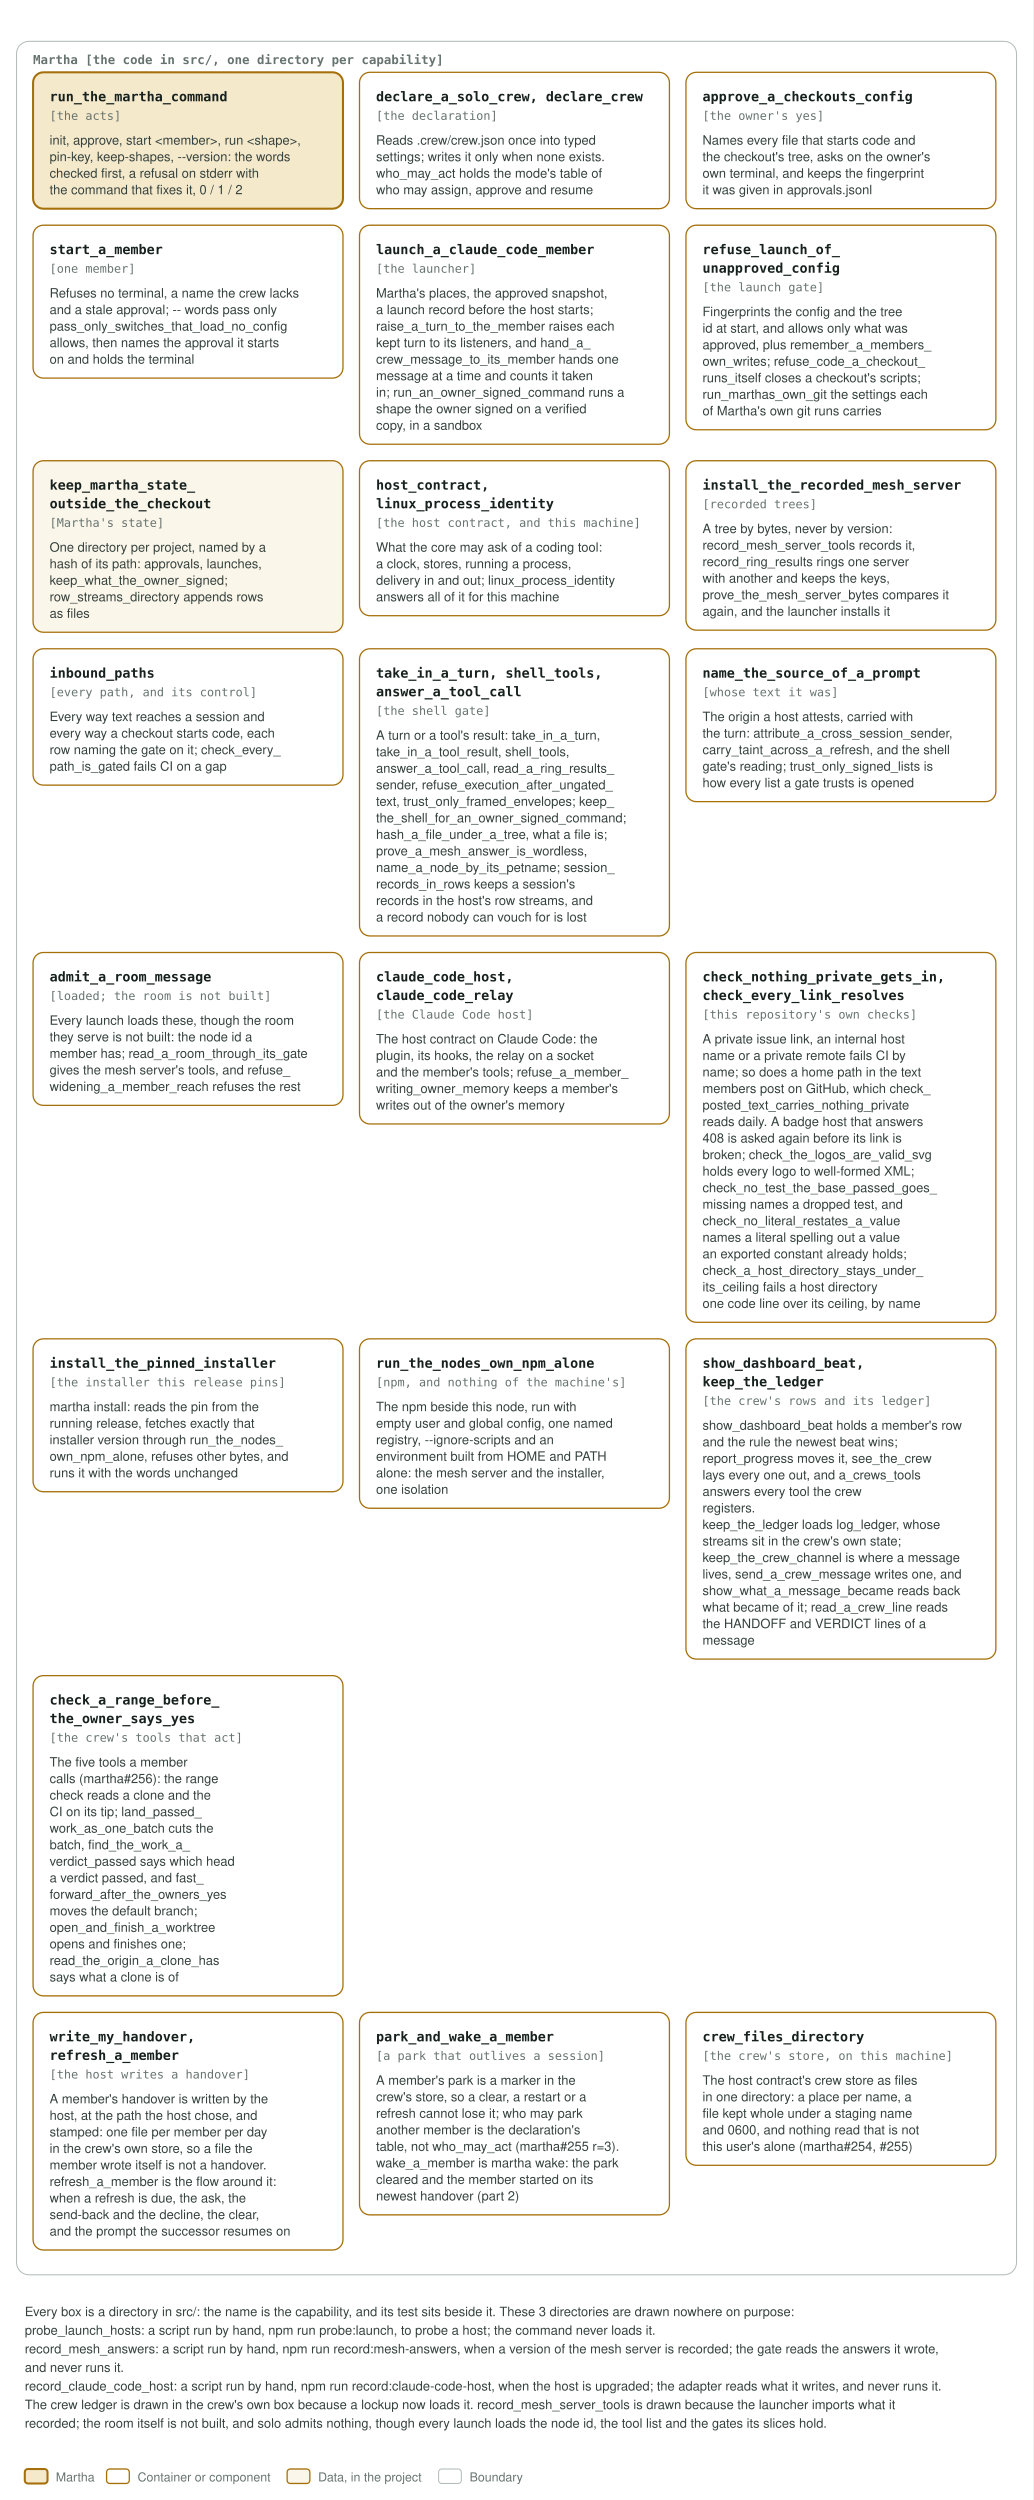
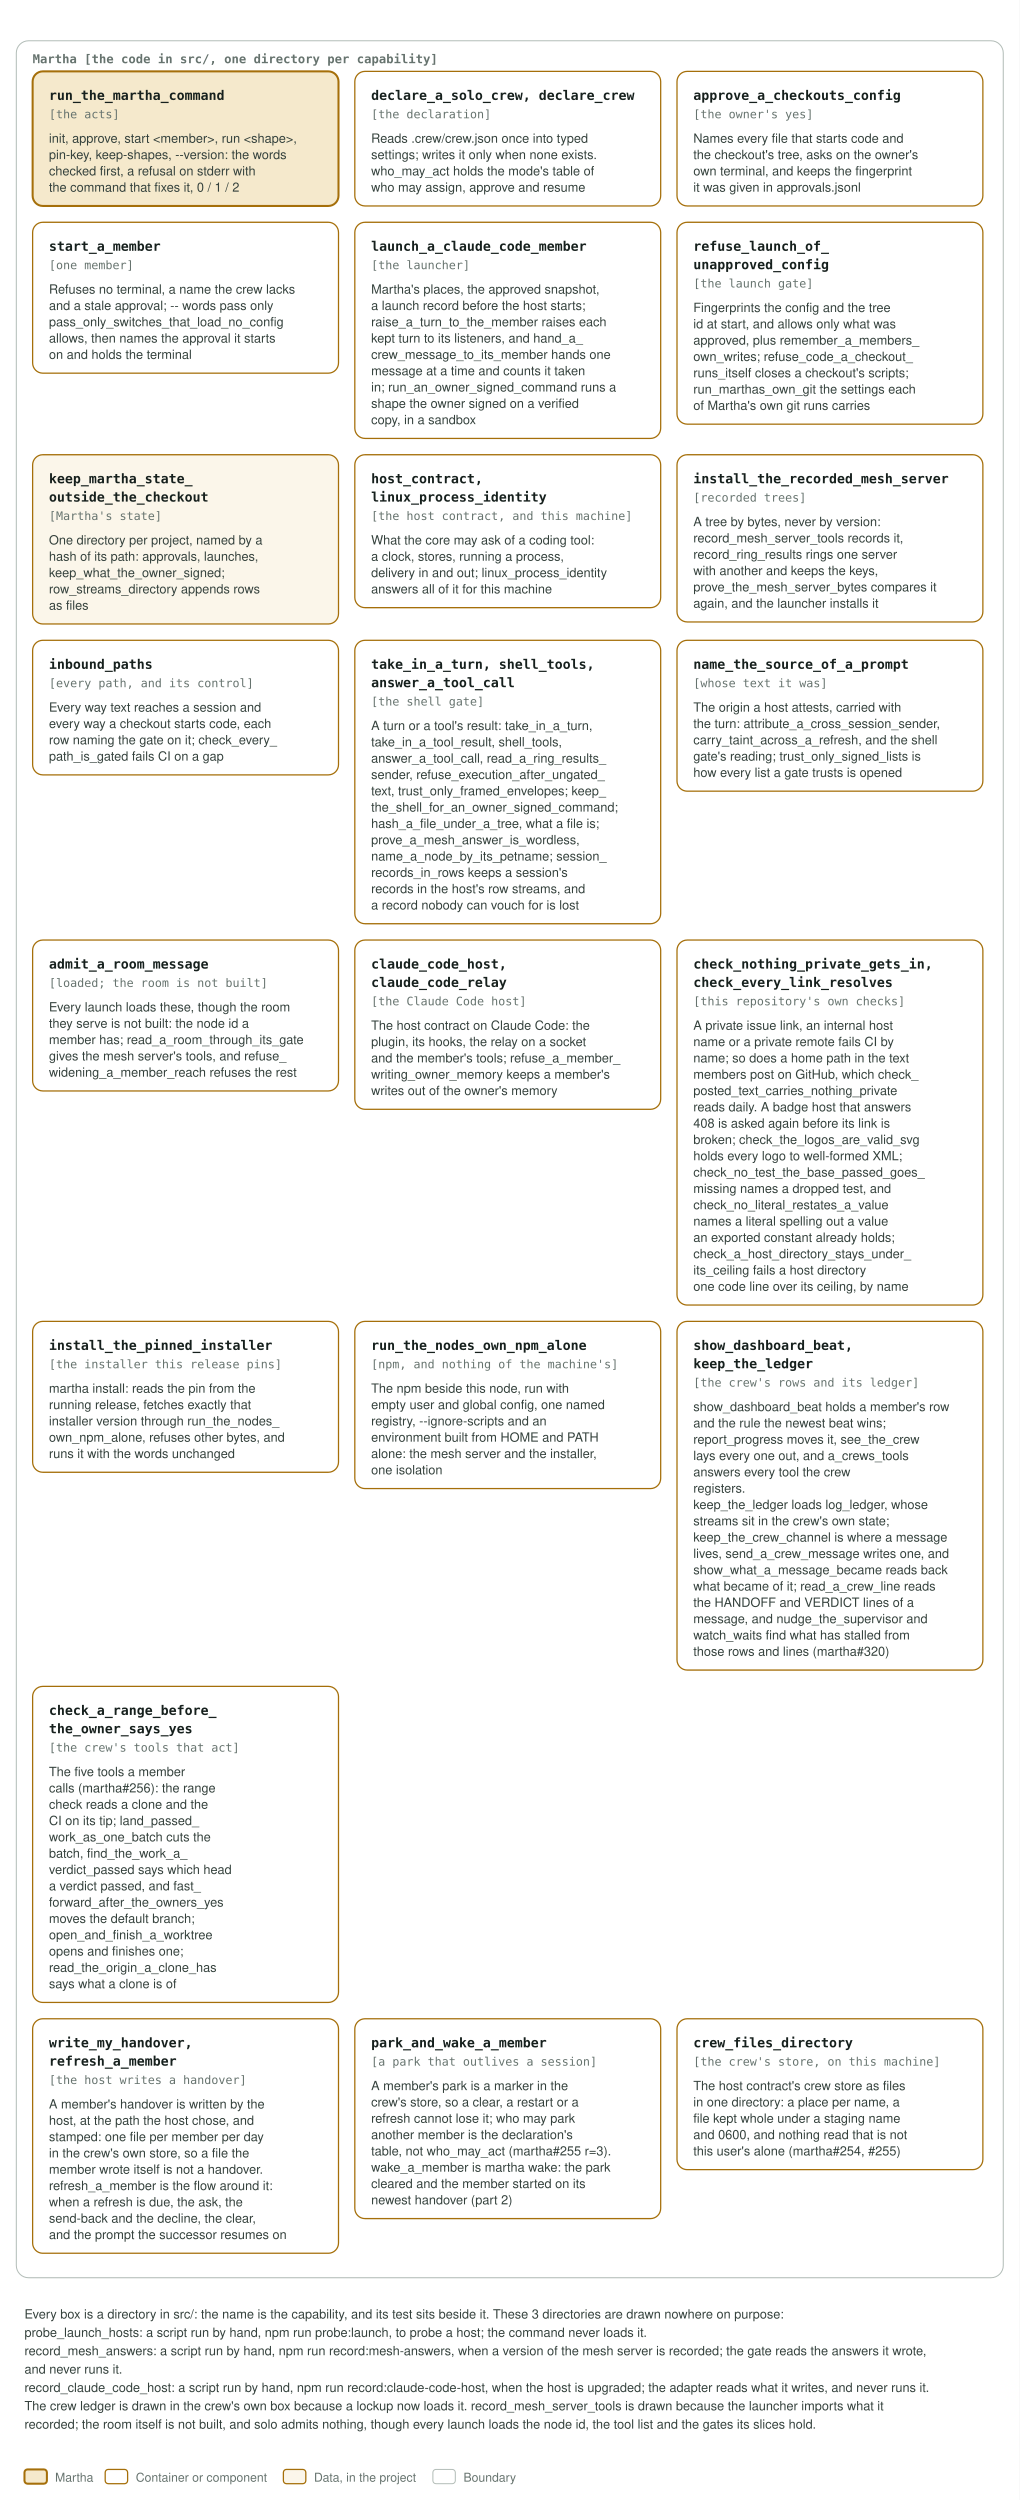
- <svg xmlns="http://www.w3.org/2000/svg" viewBox="0 0 1000 2420" role="img" aria-label="Martha components">
+ <svg xmlns="http://www.w3.org/2000/svg" viewBox="0 0 1000 2452" role="img" aria-label="Martha components">
  <style>
.t-name { font-family: "Atkinson Hyperlegible", "Segoe UI", system-ui, -apple-system, Helvetica, Arial, sans-serif; font-size: 15px; font-weight: 700; }
.t-desc { font-family: "Atkinson Hyperlegible", "Segoe UI", system-ui, -apple-system, Helvetica, Arial, sans-serif; font-size: 12.5px; }
.t-rel { font-family: "Atkinson Hyperlegible", "Segoe UI", system-ui, -apple-system, Helvetica, Arial, sans-serif; font-size: 11.5px; paint-order: stroke; stroke-width: 4px; stroke-linejoin: round; }
.t-code { font-family: "JetBrains Mono", ui-monospace, Menlo, Consolas, monospace; font-size: 13px; font-weight: 600; }
.t-type { font-family: "JetBrains Mono", ui-monospace, Menlo, Consolas, monospace; font-size: 11.5px; }
.t-bound { font-family: "JetBrains Mono", ui-monospace, Menlo, Consolas, monospace; font-size: 12px; font-weight: 600; }
.t-leg { font-family: "Atkinson Hyperlegible", "Segoe UI", system-ui, -apple-system, Helvetica, Arial, sans-serif; font-size: 12px; }
.edge { fill: none; stroke-width: 1.25; }
.edge-team { fill: none; stroke-width: 1.25; stroke-dasharray: 5 4; }
.bg { fill: #FFFFFF; }
.b-sys { fill: #F5E9CC; stroke: #A56F0A; stroke-width: 2; }
.b-per { fill: #E3EBF2; stroke: #3B5B7A; stroke-width: 1.25; }
.b-mac { fill: #E6E4EE; stroke: #5E5A78; stroke-width: 1.25; stroke-dasharray: 5 4; }
.b-ext { fill: #ECEFED; stroke: #8A9791; stroke-width: 1.25; }
.b-cmp { fill: #FFFFFF; stroke: #A56F0A; stroke-width: 1.25; }
.b-dat { fill: #FBF6EA; stroke: #A56F0A; stroke-width: 1.25; }
.b-team { fill: #FFFFFF; stroke: #5E5A78; stroke-width: 1.25; stroke-dasharray: 5 4; }
.b-later { fill: #F3F4F3; stroke: #8A9791; stroke-width: 1.25; stroke-dasharray: 5 4; }
.bound { fill: none; stroke: #B3BDB8; stroke-width: 1; }
.head { fill: #3B5B7A; }
.t-name, .t-code { fill: #16201D; }
.t-type, .t-bound, .t-leg { fill: #66736E; }
.t-desc { fill: #34413C; }
.t-rel { fill: #66736E; stroke: #FFFFFF; }
.edge, .edge-team { stroke: #8A9791; }
.arrowhead { fill: #8A9791; }
@media (prefers-color-scheme: dark) {
.bg { fill: #171F1C; }
.b-sys { fill: #3A2E13; stroke: #E3AA3C; }
.b-per { fill: #1D2A36; stroke: #8EB4D8; }
.b-mac { fill: #26243A; stroke: #A9A4C8; }
.b-ext { fill: #1C2421; stroke: #7D8B85; }
.b-cmp { fill: #171F1C; stroke: #E3AA3C; }
.b-dat { fill: #2A2414; stroke: #E3AA3C; }
.b-team { fill: #171F1C; stroke: #A9A4C8; }
.b-later { fill: #1C2421; stroke: #7D8B85; }
.bound { stroke: #4A5752; }
.head { fill: #8EB4D8; }
.t-name, .t-code { fill: #E6ECE9; }
.t-type, .t-bound, .t-leg { fill: #93A09A; }
.t-desc { fill: #C3CDC8; }
.t-rel { fill: #93A09A; stroke: #171F1C; }
.edge, .edge-team { stroke: #7D8B85; }
.arrowhead { fill: #7D8B85; }
}
</style>
  <defs>
    <marker id="a" viewBox="0 0 10 10" refX="9" refY="5" markerWidth="7" markerHeight="7" orient="auto-start-reverse">
      <path class="arrowhead" d="M0 0L10 5L0 10z" />
    </marker>
  </defs>
-   <rect class="bg" x="0" y="0" width="1000" height="2420" />
+   <rect class="bg" x="0" y="0" width="1000" height="2452" />
  <rect class="b-sys" x="32" y="70" width="300" height="132" rx="10" />
  <text class="t-code" x="48" y="98">run_the_martha_command</text>
  <text class="t-type" x="48" y="116">[the acts]</text>
  <text class="t-desc" x="48" y="140">init, approve, start &lt;member&gt;, run &lt;shape&gt;,</text>
  <text class="t-desc" x="48" y="156">pin-key, keep-shapes, --version: the words</text>
  <text class="t-desc" x="48" y="172">checked first, a refusal on stderr with</text>
  <text class="t-desc" x="48" y="188">the command that fixes it, 0 / 1 / 2</text>
  <rect class="b-cmp" x="348" y="70" width="300" height="132" rx="10" />
  <text class="t-code" x="364" y="98">declare_a_solo_crew, declare_crew</text>
  <text class="t-type" x="364" y="116">[the declaration]</text>
  <text class="t-desc" x="364" y="140">Reads .crew/crew.json once into typed</text>
  <text class="t-desc" x="364" y="156">settings; writes it only when none exists.</text>
  <text class="t-desc" x="364" y="172">who_may_act holds the mode's table of</text>
  <text class="t-desc" x="364" y="188">who may assign, approve and resume</text>
  <rect class="b-cmp" x="664" y="70" width="300" height="132" rx="10" />
  <text class="t-code" x="680" y="98">approve_a_checkouts_config</text>
  <text class="t-type" x="680" y="116">[the owner's yes]</text>
  <text class="t-desc" x="680" y="140">Names every file that starts code and</text>
  <text class="t-desc" x="680" y="156">the checkout's tree, asks on the owner's</text>
  <text class="t-desc" x="680" y="172">own terminal, and keeps the fingerprint</text>
  <text class="t-desc" x="680" y="188">it was given in approvals.jsonl</text>
  <rect class="b-cmp" x="32" y="218" width="300" height="148" rx="10" />
  <text class="t-code" x="48" y="246">start_a_member</text>
  <text class="t-type" x="48" y="264">[one member]</text>
  <text class="t-desc" x="48" y="288">Refuses no terminal, a name the crew lacks</text>
  <text class="t-desc" x="48" y="304">and a stale approval; -- words pass only</text>
  <text class="t-desc" x="48" y="320">pass_only_switches_that_load_no_config</text>
  <text class="t-desc" x="48" y="336">allows, then names the approval it starts</text>
  <text class="t-desc" x="48" y="352">on and holds the terminal</text>
  <rect class="b-cmp" x="348" y="218" width="300" height="212" rx="10" />
  <text class="t-code" x="364" y="246">launch_a_claude_code_member</text>
  <text class="t-type" x="364" y="264">[the launcher]</text>
  <text class="t-desc" x="364" y="288">Martha's places, the approved snapshot,</text>
  <text class="t-desc" x="364" y="304">a launch record before the host starts;</text>
  <text class="t-desc" x="364" y="320">raise_a_turn_to_the_member raises each</text>
  <text class="t-desc" x="364" y="336">kept turn to its listeners, and hand_a_</text>
  <text class="t-desc" x="364" y="352">crew_message_to_its_member hands one</text>
  <text class="t-desc" x="364" y="368">message at a time and counts it taken</text>
  <text class="t-desc" x="364" y="384">in; run_an_owner_signed_command runs a</text>
  <text class="t-desc" x="364" y="400">shape the owner signed on a verified</text>
  <text class="t-desc" x="364" y="416">copy, in a sandbox</text>
  <rect class="b-cmp" x="664" y="218" width="300" height="198" rx="10" />
  <text class="t-code" x="680" y="246">refuse_launch_of_</text>
  <text class="t-code" x="680" y="264">unapproved_config</text>
  <text class="t-type" x="680" y="282">[the launch gate]</text>
  <text class="t-desc" x="680" y="306">Fingerprints the config and the tree</text>
  <text class="t-desc" x="680" y="322">id at start, and allows only what was</text>
  <text class="t-desc" x="680" y="338">approved, plus remember_a_members_</text>
  <text class="t-desc" x="680" y="354">own_writes; refuse_code_a_checkout_</text>
  <text class="t-desc" x="680" y="370">runs_itself closes a checkout's scripts;</text>
  <text class="t-desc" x="680" y="386">run_marthas_own_git the settings each</text>
  <text class="t-desc" x="680" y="402">of Martha's own git runs carries</text>
  <rect class="b-dat" x="32" y="446" width="300" height="166" rx="10" />
  <text class="t-code" x="48" y="474">keep_martha_state_</text>
  <text class="t-code" x="48" y="492">outside_the_checkout</text>
  <text class="t-type" x="48" y="510">[Martha's state]</text>
  <text class="t-desc" x="48" y="534">One directory per project, named by a</text>
  <text class="t-desc" x="48" y="550">hash of its path: approvals, launches,</text>
  <text class="t-desc" x="48" y="566">keep_what_the_owner_signed;</text>
  <text class="t-desc" x="48" y="582">row_streams_directory appends rows</text>
  <text class="t-desc" x="48" y="598">as files</text>
  <rect class="b-cmp" x="348" y="446" width="300" height="150" rx="10" />
  <text class="t-code" x="364" y="474">host_contract,</text>
  <text class="t-code" x="364" y="492">linux_process_identity</text>
  <text class="t-type" x="364" y="510">[the host contract, and this machine]</text>
  <text class="t-desc" x="364" y="534">What the core may ask of a coding tool:</text>
  <text class="t-desc" x="364" y="550">a clock, stores, running a process,</text>
  <text class="t-desc" x="364" y="566">delivery in and out; linux_process_identity</text>
  <text class="t-desc" x="364" y="582">answers all of it for this machine</text>
  <rect class="b-cmp" x="664" y="446" width="300" height="164" rx="10" />
  <text class="t-code" x="680" y="474">install_the_recorded_mesh_server</text>
  <text class="t-type" x="680" y="492">[recorded trees]</text>
  <text class="t-desc" x="680" y="516">A tree by bytes, never by version:</text>
  <text class="t-desc" x="680" y="532">record_mesh_server_tools records it,</text>
  <text class="t-desc" x="680" y="548">record_ring_results rings one server</text>
  <text class="t-desc" x="680" y="564">with another and keeps the keys,</text>
  <text class="t-desc" x="680" y="580">prove_the_mesh_server_bytes compares it</text>
  <text class="t-desc" x="680" y="596">again, and the launcher installs it</text>
  <rect class="b-cmp" x="32" y="628" width="300" height="132" rx="10" />
  <text class="t-code" x="48" y="656">inbound_paths</text>
  <text class="t-type" x="48" y="674">[every path, and its control]</text>
  <text class="t-desc" x="48" y="698">Every way text reaches a session and</text>
  <text class="t-desc" x="48" y="714">every way a checkout starts code, each</text>
  <text class="t-desc" x="48" y="730">row naming the gate on it; check_every_</text>
  <text class="t-desc" x="48" y="746">path_is_gated fails CI on a gap</text>
  <rect class="b-cmp" x="348" y="628" width="300" height="278" rx="10" />
  <text class="t-code" x="364" y="656">take_in_a_turn, shell_tools,</text>
  <text class="t-code" x="364" y="674">answer_a_tool_call</text>
  <text class="t-type" x="364" y="692">[the shell gate]</text>
  <text class="t-desc" x="364" y="716">A turn or a tool's result: take_in_a_turn,</text>
  <text class="t-desc" x="364" y="732">take_in_a_tool_result, shell_tools,</text>
  <text class="t-desc" x="364" y="748">answer_a_tool_call, read_a_ring_results_</text>
  <text class="t-desc" x="364" y="764">sender, refuse_execution_after_ungated_</text>
  <text class="t-desc" x="364" y="780">text, trust_only_framed_envelopes; keep_</text>
  <text class="t-desc" x="364" y="796">the_shell_for_an_owner_signed_command;</text>
  <text class="t-desc" x="364" y="812">hash_a_file_under_a_tree, what a file is;</text>
  <text class="t-desc" x="364" y="828">prove_a_mesh_answer_is_wordless,</text>
  <text class="t-desc" x="364" y="844">name_a_node_by_its_petname; session_</text>
  <text class="t-desc" x="364" y="860">records_in_rows keeps a session's</text>
  <text class="t-desc" x="364" y="876">records in the host's row streams, and</text>
  <text class="t-desc" x="364" y="892">a record nobody can vouch for is lost</text>
  <rect class="b-cmp" x="664" y="628" width="300" height="148" rx="10" />
  <text class="t-code" x="680" y="656">name_the_source_of_a_prompt</text>
  <text class="t-type" x="680" y="674">[whose text it was]</text>
  <text class="t-desc" x="680" y="698">The origin a host attests, carried with</text>
  <text class="t-desc" x="680" y="714">the turn: attribute_a_cross_session_sender,</text>
  <text class="t-desc" x="680" y="730">carry_taint_across_a_refresh, and the shell</text>
  <text class="t-desc" x="680" y="746">gate's reading; trust_only_signed_lists is</text>
  <text class="t-desc" x="680" y="762">how every list a gate trusts is opened</text>
  <rect class="b-cmp" x="32" y="922" width="300" height="148" rx="10" />
  <text class="t-code" x="48" y="950">admit_a_room_message</text>
  <text class="t-type" x="48" y="968">[loaded; the room is not built]</text>
  <text class="t-desc" x="48" y="992">Every launch loads these, though the room</text>
  <text class="t-desc" x="48" y="1008">they serve is not built: the node id a</text>
  <text class="t-desc" x="48" y="1024">member has; read_a_room_through_its_gate</text>
  <text class="t-desc" x="48" y="1040">gives the mesh server's tools, and refuse_</text>
  <text class="t-desc" x="48" y="1056">widening_a_member_reach refuses the rest</text>
  <rect class="b-cmp" x="348" y="922" width="300" height="166" rx="10" />
  <text class="t-code" x="364" y="950">claude_code_host,</text>
  <text class="t-code" x="364" y="968">claude_code_relay</text>
  <text class="t-type" x="364" y="986">[the Claude Code host]</text>
  <text class="t-desc" x="364" y="1010">The host contract on Claude Code: the</text>
  <text class="t-desc" x="364" y="1026">plugin, its hooks, the relay on a socket</text>
  <text class="t-desc" x="364" y="1042">and the member's tools; refuse_a_member_</text>
  <text class="t-desc" x="364" y="1058">writing_owner_memory keeps a member's</text>
  <text class="t-desc" x="364" y="1074">writes out of the owner's memory</text>
  <rect class="b-cmp" x="664" y="922" width="300" height="358" rx="10" />
  <text class="t-code" x="680" y="950">check_nothing_private_gets_in,</text>
  <text class="t-code" x="680" y="968">check_every_link_resolves</text>
  <text class="t-type" x="680" y="986">[this repository's own checks]</text>
  <text class="t-desc" x="680" y="1010">A private issue link, an internal host</text>
  <text class="t-desc" x="680" y="1026">name or a private remote fails CI by</text>
  <text class="t-desc" x="680" y="1042">name; so does a home path in the text</text>
  <text class="t-desc" x="680" y="1058">members post on GitHub, which check_</text>
  <text class="t-desc" x="680" y="1074">posted_text_carries_nothing_private</text>
  <text class="t-desc" x="680" y="1090">reads daily. A badge host that answers</text>
  <text class="t-desc" x="680" y="1106">408 is asked again before its link is</text>
  <text class="t-desc" x="680" y="1122">broken; check_the_logos_are_valid_svg</text>
  <text class="t-desc" x="680" y="1138">holds every logo to well-formed XML;</text>
  <text class="t-desc" x="680" y="1154">check_no_test_the_base_passed_goes_</text>
  <text class="t-desc" x="680" y="1170">missing names a dropped test, and</text>
  <text class="t-desc" x="680" y="1186">check_no_literal_restates_a_value</text>
  <text class="t-desc" x="680" y="1202">names a literal spelling out a value</text>
  <text class="t-desc" x="680" y="1218">an exported constant already holds;</text>
  <text class="t-desc" x="680" y="1234">check_a_host_directory_stays_under_</text>
  <text class="t-desc" x="680" y="1250">its_ceiling fails a host directory</text>
  <text class="t-desc" x="680" y="1266">one code line over its ceiling, by name</text>
  <rect class="b-cmp" x="32" y="1296" width="300" height="148" rx="10" />
  <text class="t-code" x="48" y="1324">install_the_pinned_installer</text>
  <text class="t-type" x="48" y="1342">[the installer this release pins]</text>
  <text class="t-desc" x="48" y="1366">martha install: reads the pin from the</text>
  <text class="t-desc" x="48" y="1382">running release, fetches exactly that</text>
  <text class="t-desc" x="48" y="1398">installer version through run_the_nodes_</text>
  <text class="t-desc" x="48" y="1414">own_npm_alone, refuses other bytes, and</text>
  <text class="t-desc" x="48" y="1430">runs it with the words unchanged</text>
  <rect class="b-cmp" x="348" y="1296" width="300" height="164" rx="10" />
  <text class="t-code" x="364" y="1324">run_the_nodes_own_npm_alone</text>
  <text class="t-type" x="364" y="1342">[npm, and nothing of the machine's]</text>
  <text class="t-desc" x="364" y="1366">The npm beside this node, run with</text>
  <text class="t-desc" x="364" y="1382">empty user and global config, one named</text>
  <text class="t-desc" x="364" y="1398">registry, --ignore-scripts and an</text>
  <text class="t-desc" x="364" y="1414">environment built from HOME and PATH</text>
  <text class="t-desc" x="364" y="1430">alone: the mesh server and the installer,</text>
  <text class="t-desc" x="364" y="1446">one isolation</text>
-   <rect class="b-cmp" x="664" y="1296" width="300" height="310" rx="10" />
+   <rect class="b-cmp" x="664" y="1296" width="300" height="342" rx="10" />
  <text class="t-code" x="680" y="1324">show_dashboard_beat,</text>
  <text class="t-code" x="680" y="1342">keep_the_ledger</text>
  <text class="t-type" x="680" y="1360">[the crew's rows and its ledger]</text>
  <text class="t-desc" x="680" y="1384">show_dashboard_beat holds a member's row</text>
  <text class="t-desc" x="680" y="1400">and the rule the newest beat wins;</text>
  <text class="t-desc" x="680" y="1416">report_progress moves it, see_the_crew</text>
  <text class="t-desc" x="680" y="1432">lays every one out, and a_crews_tools</text>
  <text class="t-desc" x="680" y="1448">answers every tool the crew</text>
  <text class="t-desc" x="680" y="1464">registers.</text>
  <text class="t-desc" x="680" y="1480">keep_the_ledger loads log_ledger, whose</text>
  <text class="t-desc" x="680" y="1496">streams sit in the crew's own state;</text>
  <text class="t-desc" x="680" y="1512">keep_the_crew_channel is where a message</text>
  <text class="t-desc" x="680" y="1528">lives, send_a_crew_message writes one, and</text>
  <text class="t-desc" x="680" y="1544">show_what_a_message_became reads back</text>
  <text class="t-desc" x="680" y="1560">what became of it; read_a_crew_line reads</text>
  <text class="t-desc" x="680" y="1576">the HANDOFF and VERDICT lines of a</text>
-   <text class="t-desc" x="680" y="1592">message</text>
-   <rect class="b-cmp" x="32" y="1622" width="300" height="310" rx="10" />
-   <text class="t-code" x="48" y="1650">check_a_range_before_</text>
-   <text class="t-code" x="48" y="1668">the_owner_says_yes</text>
-   <text class="t-type" x="48" y="1686">[the crew's tools that act]</text>
-   <text class="t-desc" x="48" y="1710">The five tools a member</text>
-   <text class="t-desc" x="48" y="1726">calls (martha#256): the range</text>
-   <text class="t-desc" x="48" y="1742">check reads a clone and the</text>
-   <text class="t-desc" x="48" y="1758">CI on its tip; land_passed_</text>
-   <text class="t-desc" x="48" y="1774">work_as_one_batch cuts the</text>
-   <text class="t-desc" x="48" y="1790">batch, find_the_work_a_</text>
-   <text class="t-desc" x="48" y="1806">verdict_passed says which head</text>
-   <text class="t-desc" x="48" y="1822">a verdict passed, and fast_</text>
-   <text class="t-desc" x="48" y="1838">forward_after_the_owners_yes</text>
-   <text class="t-desc" x="48" y="1854">moves the default branch;</text>
-   <text class="t-desc" x="48" y="1870">open_and_finish_a_worktree</text>
-   <text class="t-desc" x="48" y="1886">opens and finishes one;</text>
-   <text class="t-desc" x="48" y="1902">read_the_origin_a_clone_has</text>
-   <text class="t-desc" x="48" y="1918">says what a clone is of</text>
-   <rect class="b-cmp" x="32" y="1948" width="300" height="230" rx="10" />
-   <text class="t-code" x="48" y="1976">write_my_handover,</text>
-   <text class="t-code" x="48" y="1994">refresh_a_member</text>
-   <text class="t-type" x="48" y="2012">[the host writes a handover]</text>
-   <text class="t-desc" x="48" y="2036">A member's handover is written by the</text>
-   <text class="t-desc" x="48" y="2052">host, at the path the host chose, and</text>
-   <text class="t-desc" x="48" y="2068">stamped: one file per member per day</text>
-   <text class="t-desc" x="48" y="2084">in the crew's own store, so a file the</text>
-   <text class="t-desc" x="48" y="2100">member wrote itself is not a handover.</text>
-   <text class="t-desc" x="48" y="2116">refresh_a_member is the flow around it:</text>
-   <text class="t-desc" x="48" y="2132">when a refresh is due, the ask, the</text>
-   <text class="t-desc" x="48" y="2148">send-back and the decline, the clear,</text>
-   <text class="t-desc" x="48" y="2164">and the prompt the successor resumes on</text>
-   <rect class="b-cmp" x="348" y="1948" width="300" height="196" rx="10" />
-   <text class="t-code" x="364" y="1976">park_and_wake_a_member</text>
-   <text class="t-type" x="364" y="1994">[a park that outlives a session]</text>
-   <text class="t-desc" x="364" y="2018">A member's park is a marker in the</text>
-   <text class="t-desc" x="364" y="2034">crew's store, so a clear, a restart or a</text>
-   <text class="t-desc" x="364" y="2050">refresh cannot lose it; who may park</text>
-   <text class="t-desc" x="364" y="2066">another member is the declaration's</text>
-   <text class="t-desc" x="364" y="2082">table, not who_may_act (martha#255 r=3).</text>
-   <text class="t-desc" x="364" y="2098">wake_a_member is martha wake: the park</text>
-   <text class="t-desc" x="364" y="2114">cleared and the member started on its</text>
-   <text class="t-desc" x="364" y="2130">newest handover (part 2)</text>
-   <rect class="b-cmp" x="664" y="1948" width="300" height="148" rx="10" />
-   <text class="t-code" x="680" y="1976">crew_files_directory</text>
-   <text class="t-type" x="680" y="1994">[the crew's store, on this machine]</text>
-   <text class="t-desc" x="680" y="2018">The host contract's crew store as files</text>
-   <text class="t-desc" x="680" y="2034">in one directory: a place per name, a</text>
-   <text class="t-desc" x="680" y="2050">file kept whole under a staging name</text>
-   <text class="t-desc" x="680" y="2066">and 0600, and nothing read that is not</text>
-   <text class="t-desc" x="680" y="2082">this user's alone (martha#254, #255)</text>
-   <rect class="bound" x="16" y="40" width="968" height="2162" rx="12" />
+   <text class="t-desc" x="680" y="1592">message, and nudge_the_supervisor and</text>
+   <text class="t-desc" x="680" y="1608">watch_waits find what has stalled from</text>
+   <text class="t-desc" x="680" y="1624">those rows and lines (martha#320)</text>
+   <rect class="b-cmp" x="32" y="1654" width="300" height="310" rx="10" />
+   <text class="t-code" x="48" y="1682">check_a_range_before_</text>
+   <text class="t-code" x="48" y="1700">the_owner_says_yes</text>
+   <text class="t-type" x="48" y="1718">[the crew's tools that act]</text>
+   <text class="t-desc" x="48" y="1742">The five tools a member</text>
+   <text class="t-desc" x="48" y="1758">calls (martha#256): the range</text>
+   <text class="t-desc" x="48" y="1774">check reads a clone and the</text>
+   <text class="t-desc" x="48" y="1790">CI on its tip; land_passed_</text>
+   <text class="t-desc" x="48" y="1806">work_as_one_batch cuts the</text>
+   <text class="t-desc" x="48" y="1822">batch, find_the_work_a_</text>
+   <text class="t-desc" x="48" y="1838">verdict_passed says which head</text>
+   <text class="t-desc" x="48" y="1854">a verdict passed, and fast_</text>
+   <text class="t-desc" x="48" y="1870">forward_after_the_owners_yes</text>
+   <text class="t-desc" x="48" y="1886">moves the default branch;</text>
+   <text class="t-desc" x="48" y="1902">open_and_finish_a_worktree</text>
+   <text class="t-desc" x="48" y="1918">opens and finishes one;</text>
+   <text class="t-desc" x="48" y="1934">read_the_origin_a_clone_has</text>
+   <text class="t-desc" x="48" y="1950">says what a clone is of</text>
+   <rect class="b-cmp" x="32" y="1980" width="300" height="230" rx="10" />
+   <text class="t-code" x="48" y="2008">write_my_handover,</text>
+   <text class="t-code" x="48" y="2026">refresh_a_member</text>
+   <text class="t-type" x="48" y="2044">[the host writes a handover]</text>
+   <text class="t-desc" x="48" y="2068">A member's handover is written by the</text>
+   <text class="t-desc" x="48" y="2084">host, at the path the host chose, and</text>
+   <text class="t-desc" x="48" y="2100">stamped: one file per member per day</text>
+   <text class="t-desc" x="48" y="2116">in the crew's own store, so a file the</text>
+   <text class="t-desc" x="48" y="2132">member wrote itself is not a handover.</text>
+   <text class="t-desc" x="48" y="2148">refresh_a_member is the flow around it:</text>
+   <text class="t-desc" x="48" y="2164">when a refresh is due, the ask, the</text>
+   <text class="t-desc" x="48" y="2180">send-back and the decline, the clear,</text>
+   <text class="t-desc" x="48" y="2196">and the prompt the successor resumes on</text>
+   <rect class="b-cmp" x="348" y="1980" width="300" height="196" rx="10" />
+   <text class="t-code" x="364" y="2008">park_and_wake_a_member</text>
+   <text class="t-type" x="364" y="2026">[a park that outlives a session]</text>
+   <text class="t-desc" x="364" y="2050">A member's park is a marker in the</text>
+   <text class="t-desc" x="364" y="2066">crew's store, so a clear, a restart or a</text>
+   <text class="t-desc" x="364" y="2082">refresh cannot lose it; who may park</text>
+   <text class="t-desc" x="364" y="2098">another member is the declaration's</text>
+   <text class="t-desc" x="364" y="2114">table, not who_may_act (martha#255 r=3).</text>
+   <text class="t-desc" x="364" y="2130">wake_a_member is martha wake: the park</text>
+   <text class="t-desc" x="364" y="2146">cleared and the member started on its</text>
+   <text class="t-desc" x="364" y="2162">newest handover (part 2)</text>
+   <rect class="b-cmp" x="664" y="1980" width="300" height="148" rx="10" />
+   <text class="t-code" x="680" y="2008">crew_files_directory</text>
+   <text class="t-type" x="680" y="2026">[the crew's store, on this machine]</text>
+   <text class="t-desc" x="680" y="2050">The host contract's crew store as files</text>
+   <text class="t-desc" x="680" y="2066">in one directory: a place per name, a</text>
+   <text class="t-desc" x="680" y="2082">file kept whole under a staging name</text>
+   <text class="t-desc" x="680" y="2098">and 0600, and nothing read that is not</text>
+   <text class="t-desc" x="680" y="2114">this user's alone (martha#254, #255)</text>
+   <rect class="bound" x="16" y="40" width="968" height="2194" rx="12" />
  <text class="t-bound" x="32" y="62">Martha [the code in src/, one directory per capability]</text>
-   <text class="t-desc" x="24" y="2242">Every box is a directory in src/: the name is the capability, and its test sits beside it. These 3 directories are drawn nowhere on purpose:</text>
-   <text class="t-desc" x="24" y="2260">probe_launch_hosts: a script run by hand, npm run probe:launch, to probe a host; the command never loads it.</text>
-   <text class="t-desc" x="24" y="2278">record_mesh_answers: a script run by hand, npm run record:mesh-answers, when a version of the mesh server is recorded; the gate reads the answers it wrote,</text>
-   <text class="t-desc" x="24" y="2296">and never runs it.</text>
-   <text class="t-desc" x="24" y="2314">record_claude_code_host: a script run by hand, npm run record:claude-code-host, when the host is upgraded; the adapter reads what it writes, and never runs it.</text>
-   <text class="t-desc" x="24" y="2332">The crew ledger is drawn in the crew's own box because a lockup now loads it. record_mesh_server_tools is drawn because the launcher imports what it</text>
-   <text class="t-desc" x="24" y="2350">recorded; the room itself is not built, and solo admits nothing, though every launch loads the node id, the tool list and the gates its slices hold.</text>
-   <rect class="b-sys" x="24" y="2390" width="22" height="14" rx="3" />
-   <text class="t-leg" x="54" y="2402">Martha</text>
-   <rect class="b-cmp" x="103.168" y="2390" width="22" height="14" rx="3" />
-   <text class="t-leg" x="133.168" y="2402">Container or component</text>
-   <rect class="b-dat" x="277.94" y="2390" width="22" height="14" rx="3" />
-   <text class="t-leg" x="307.94" y="2402">Data, in the project</text>
-   <rect class="bound" x="424.572" y="2390" width="22" height="14" rx="3" />
-   <text class="t-leg" x="454.572" y="2402">Boundary</text>
+   <text class="t-desc" x="24" y="2274">Every box is a directory in src/: the name is the capability, and its test sits beside it. These 3 directories are drawn nowhere on purpose:</text>
+   <text class="t-desc" x="24" y="2292">probe_launch_hosts: a script run by hand, npm run probe:launch, to probe a host; the command never loads it.</text>
+   <text class="t-desc" x="24" y="2310">record_mesh_answers: a script run by hand, npm run record:mesh-answers, when a version of the mesh server is recorded; the gate reads the answers it wrote,</text>
+   <text class="t-desc" x="24" y="2328">and never runs it.</text>
+   <text class="t-desc" x="24" y="2346">record_claude_code_host: a script run by hand, npm run record:claude-code-host, when the host is upgraded; the adapter reads what it writes, and never runs it.</text>
+   <text class="t-desc" x="24" y="2364">The crew ledger is drawn in the crew's own box because a lockup now loads it. record_mesh_server_tools is drawn because the launcher imports what it</text>
+   <text class="t-desc" x="24" y="2382">recorded; the room itself is not built, and solo admits nothing, though every launch loads the node id, the tool list and the gates its slices hold.</text>
+   <rect class="b-sys" x="24" y="2422" width="22" height="14" rx="3" />
+   <text class="t-leg" x="54" y="2434">Martha</text>
+   <rect class="b-cmp" x="103.168" y="2422" width="22" height="14" rx="3" />
+   <text class="t-leg" x="133.168" y="2434">Container or component</text>
+   <rect class="b-dat" x="277.94" y="2422" width="22" height="14" rx="3" />
+   <text class="t-leg" x="307.94" y="2434">Data, in the project</text>
+   <rect class="bound" x="424.572" y="2422" width="22" height="14" rx="3" />
+   <text class="t-leg" x="454.572" y="2434">Boundary</text>
</svg>
